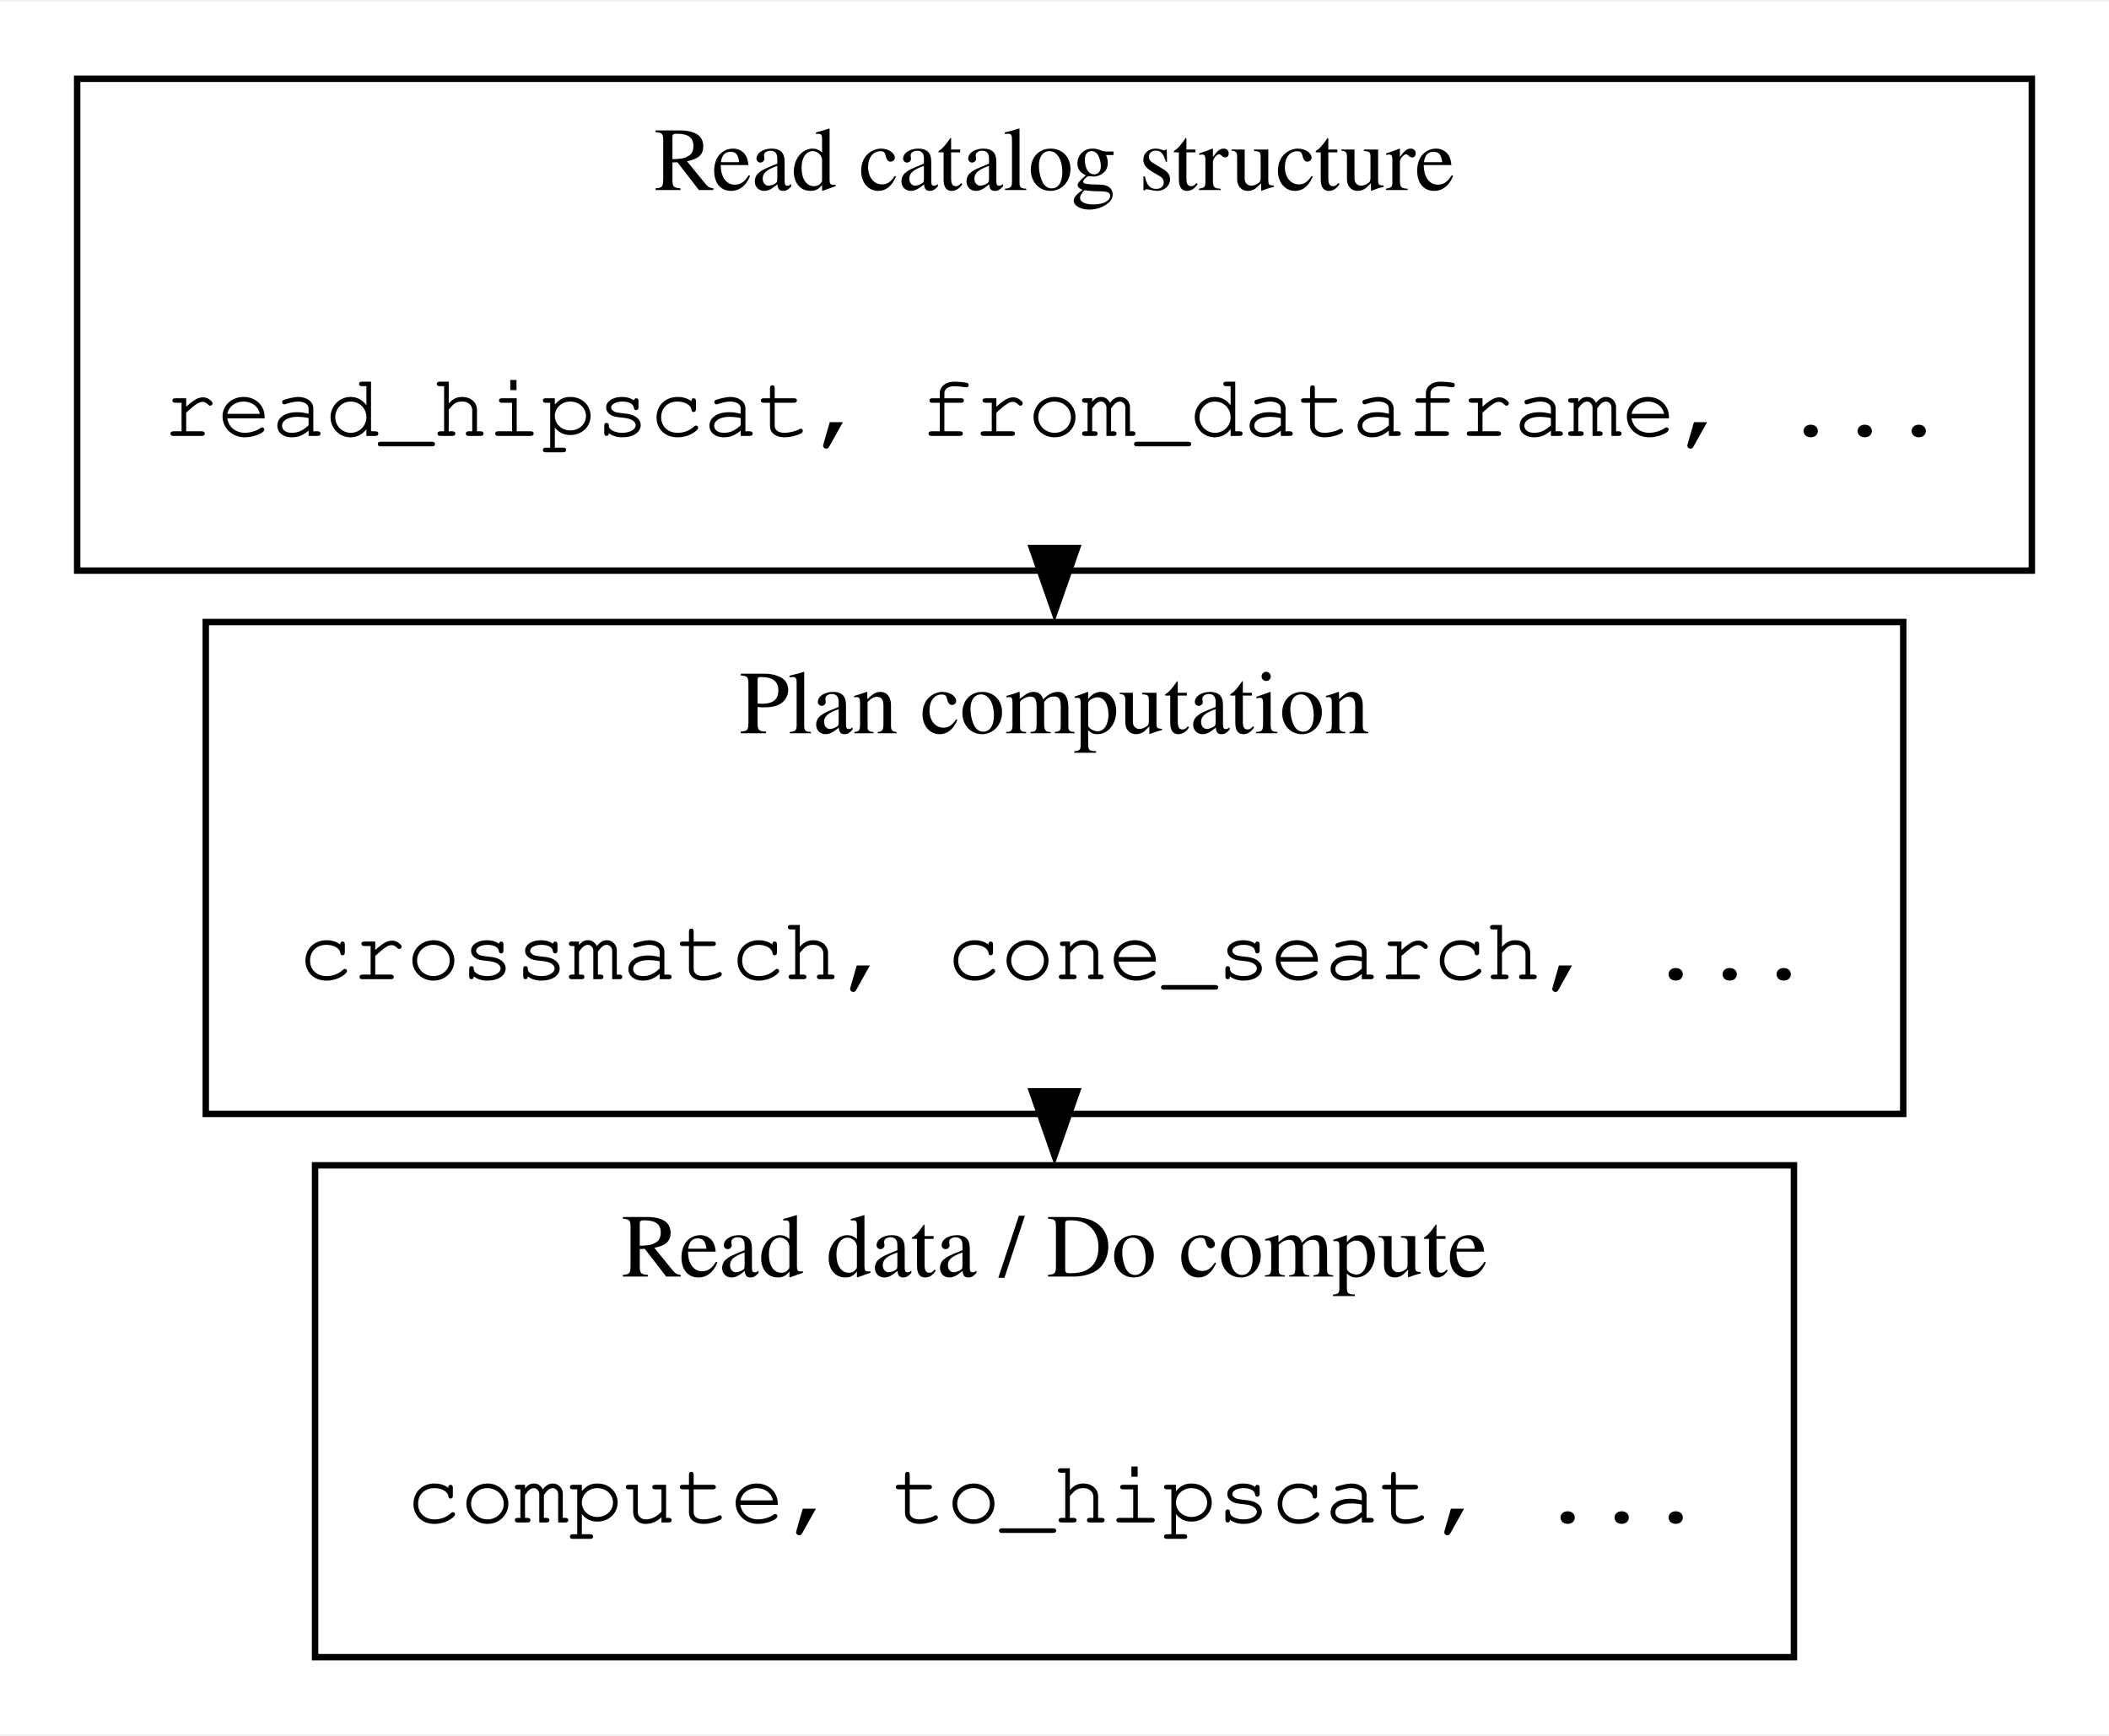
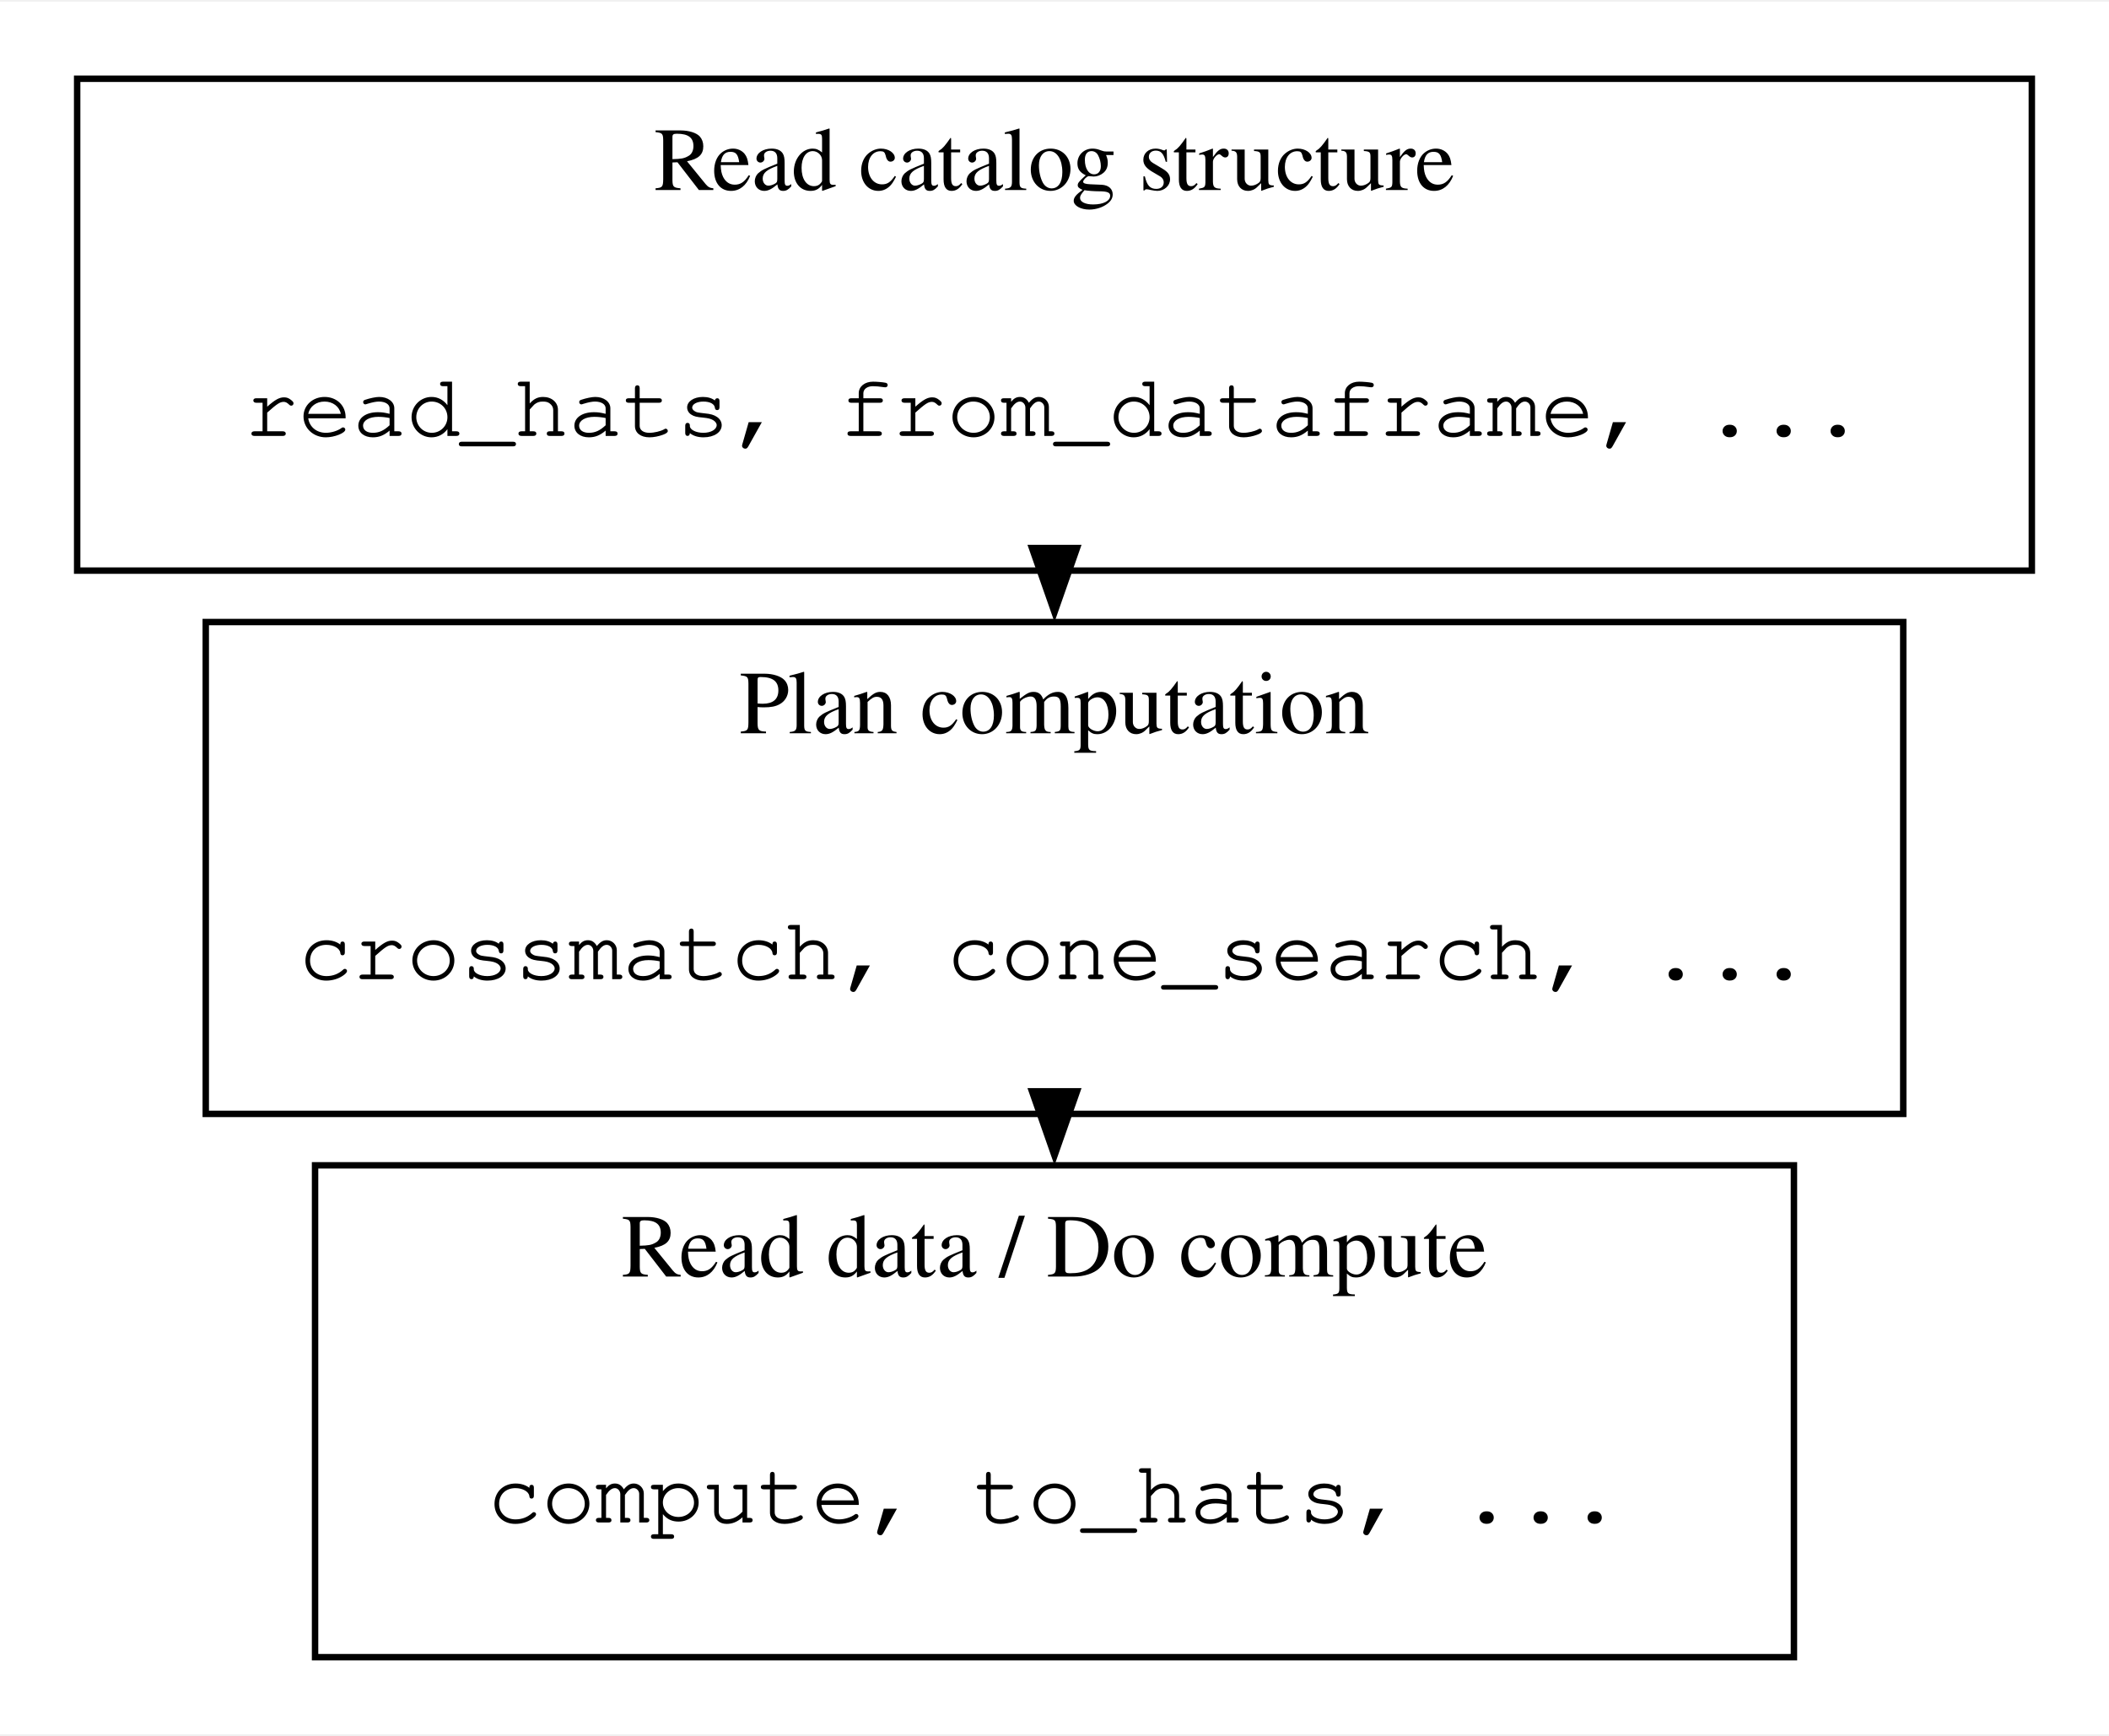
<svg xmlns="http://www.w3.org/2000/svg" width="328pt" height="270pt" viewBox="0.00 0.00 328.00 269.50">
  <g id="graph0" class="graph" transform="scale(1 1) rotate(0) translate(4 265.5)">
    <polygon fill="white" stroke="none" points="-4,4 -4,-265.5 324,-265.5 324,4 -4,4" />
    <g id="clust1" class="cluster">
      <polygon fill="none" stroke="black" points="8,-177 8,-253.5 312,-253.5 312,-177 8,-177" />
      <text text-anchor="middle" x="160" y="-236.2" font-family="Times,serif" font-size="14.00">Read catalog structure</text>
    </g>
    <g id="clust2" class="cluster">
      <polygon fill="none" stroke="black" points="28,-92.5 28,-169 292,-169 292,-92.5 28,-92.5" />
      <text text-anchor="middle" x="160" y="-151.7" font-family="Times,serif" font-size="14.00">Plan computation</text>
    </g>
    <g id="clust3" class="cluster">
      <polygon fill="none" stroke="black" points="45,-8 45,-84.5 275,-84.5 275,-8 45,-8" />
      <text text-anchor="middle" x="160" y="-67.2" font-family="Times,serif" font-size="14.00">Read data / Do compute</text>
    </g>
    <g id="node1" class="node">
-       <text text-anchor="middle" x="160" y="-197.95" font-family="Courier,monospace" font-size="14.00">read_hipscat, from_dataframe, ...</text>
+       <text text-anchor="middle" x="160" y="-197.95" font-family="Courier,monospace" font-size="14.00">read_hats, from_dataframe, ...</text>
    </g>
    <g id="node2" class="node">
      <text text-anchor="middle" x="160" y="-113.45" font-family="Courier,monospace" font-size="14.00">crossmatch, cone_search, ...</text>
    </g>
    <g id="edge1" class="edge">
      <path fill="none" stroke="black" d="M160,-177C160,-175 160,-173 160,-171" />
      <polygon fill="black" stroke="black" points="163.5,-180.51 160,-170.51 156.5,-180.51 163.5,-180.51" />
    </g>
    <g id="node3" class="node">
-       <text text-anchor="middle" x="160" y="-28.95" font-family="Courier,monospace" font-size="14.00">compute, to_hipscat, ...</text>
+       <text text-anchor="middle" x="160" y="-28.95" font-family="Courier,monospace" font-size="14.00">compute, to_hats, ...</text>
    </g>
    <g id="edge2" class="edge">
      <path fill="none" stroke="black" d="M160,-92.5C160,-90.5 160,-88.5 160,-86.5" />
      <polygon fill="black" stroke="black" points="163.5,-96.01 160,-86.01 156.5,-96.01 163.5,-96.01" />
    </g>
  </g>
</svg>
